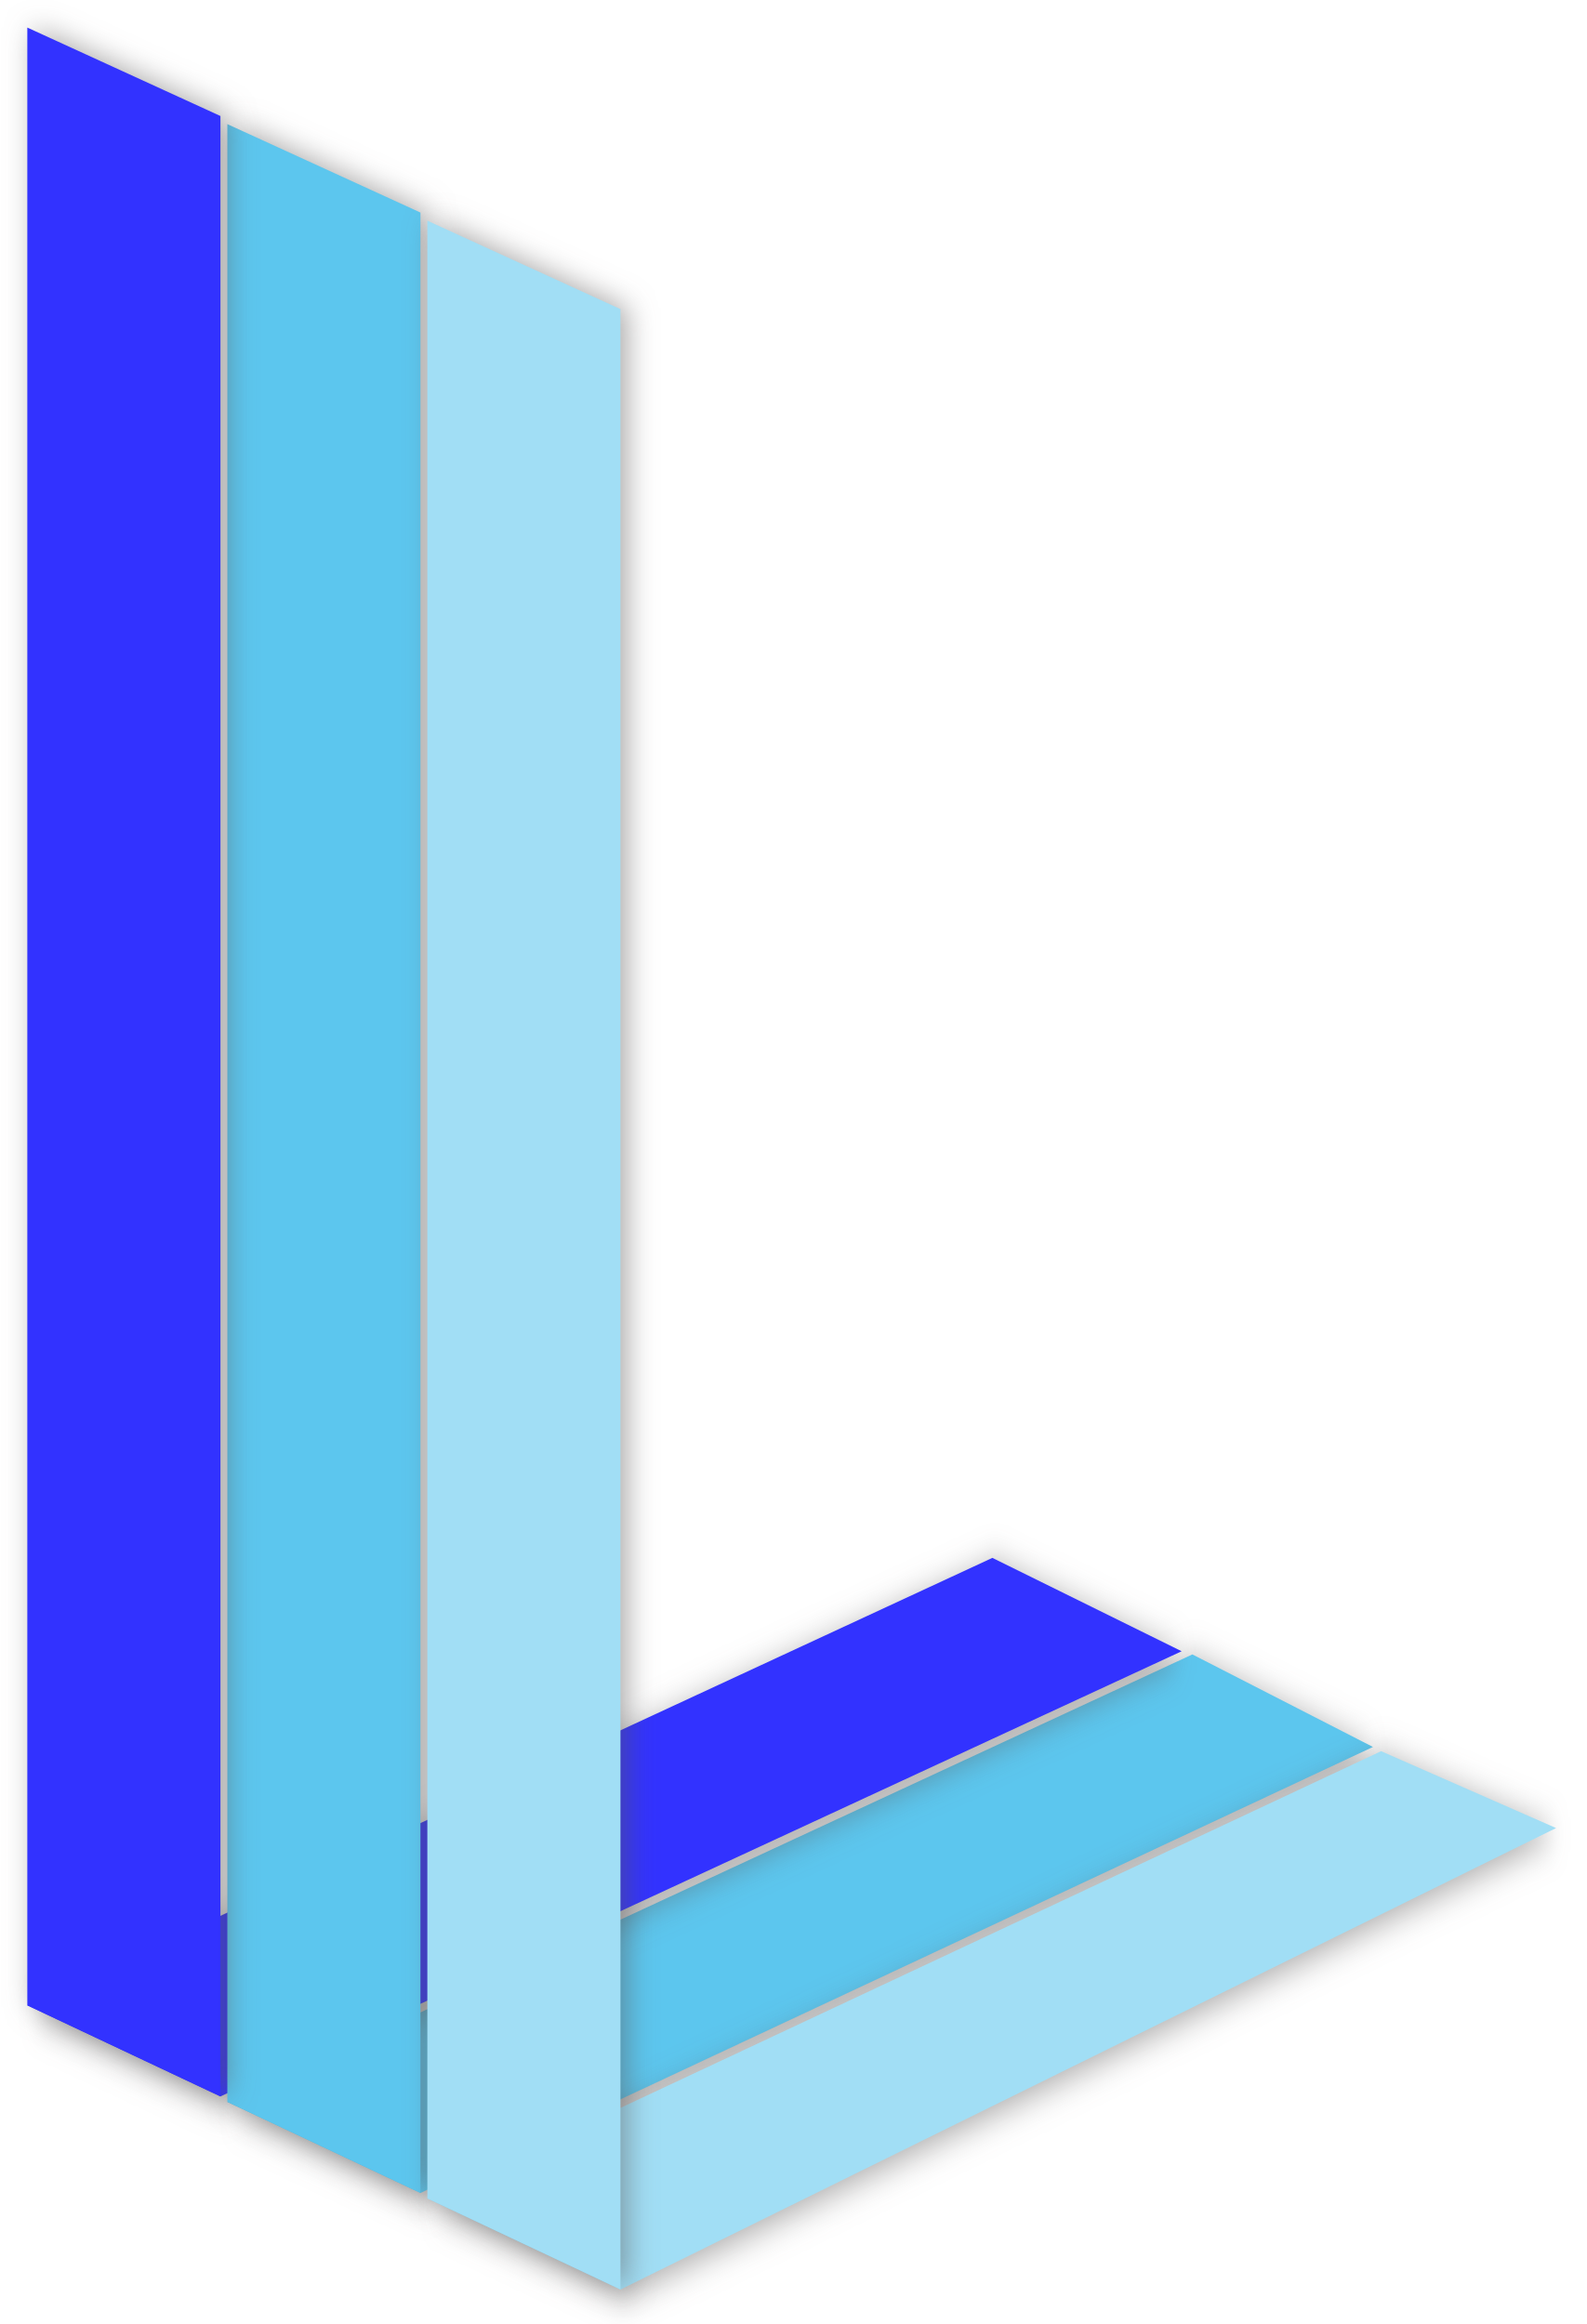
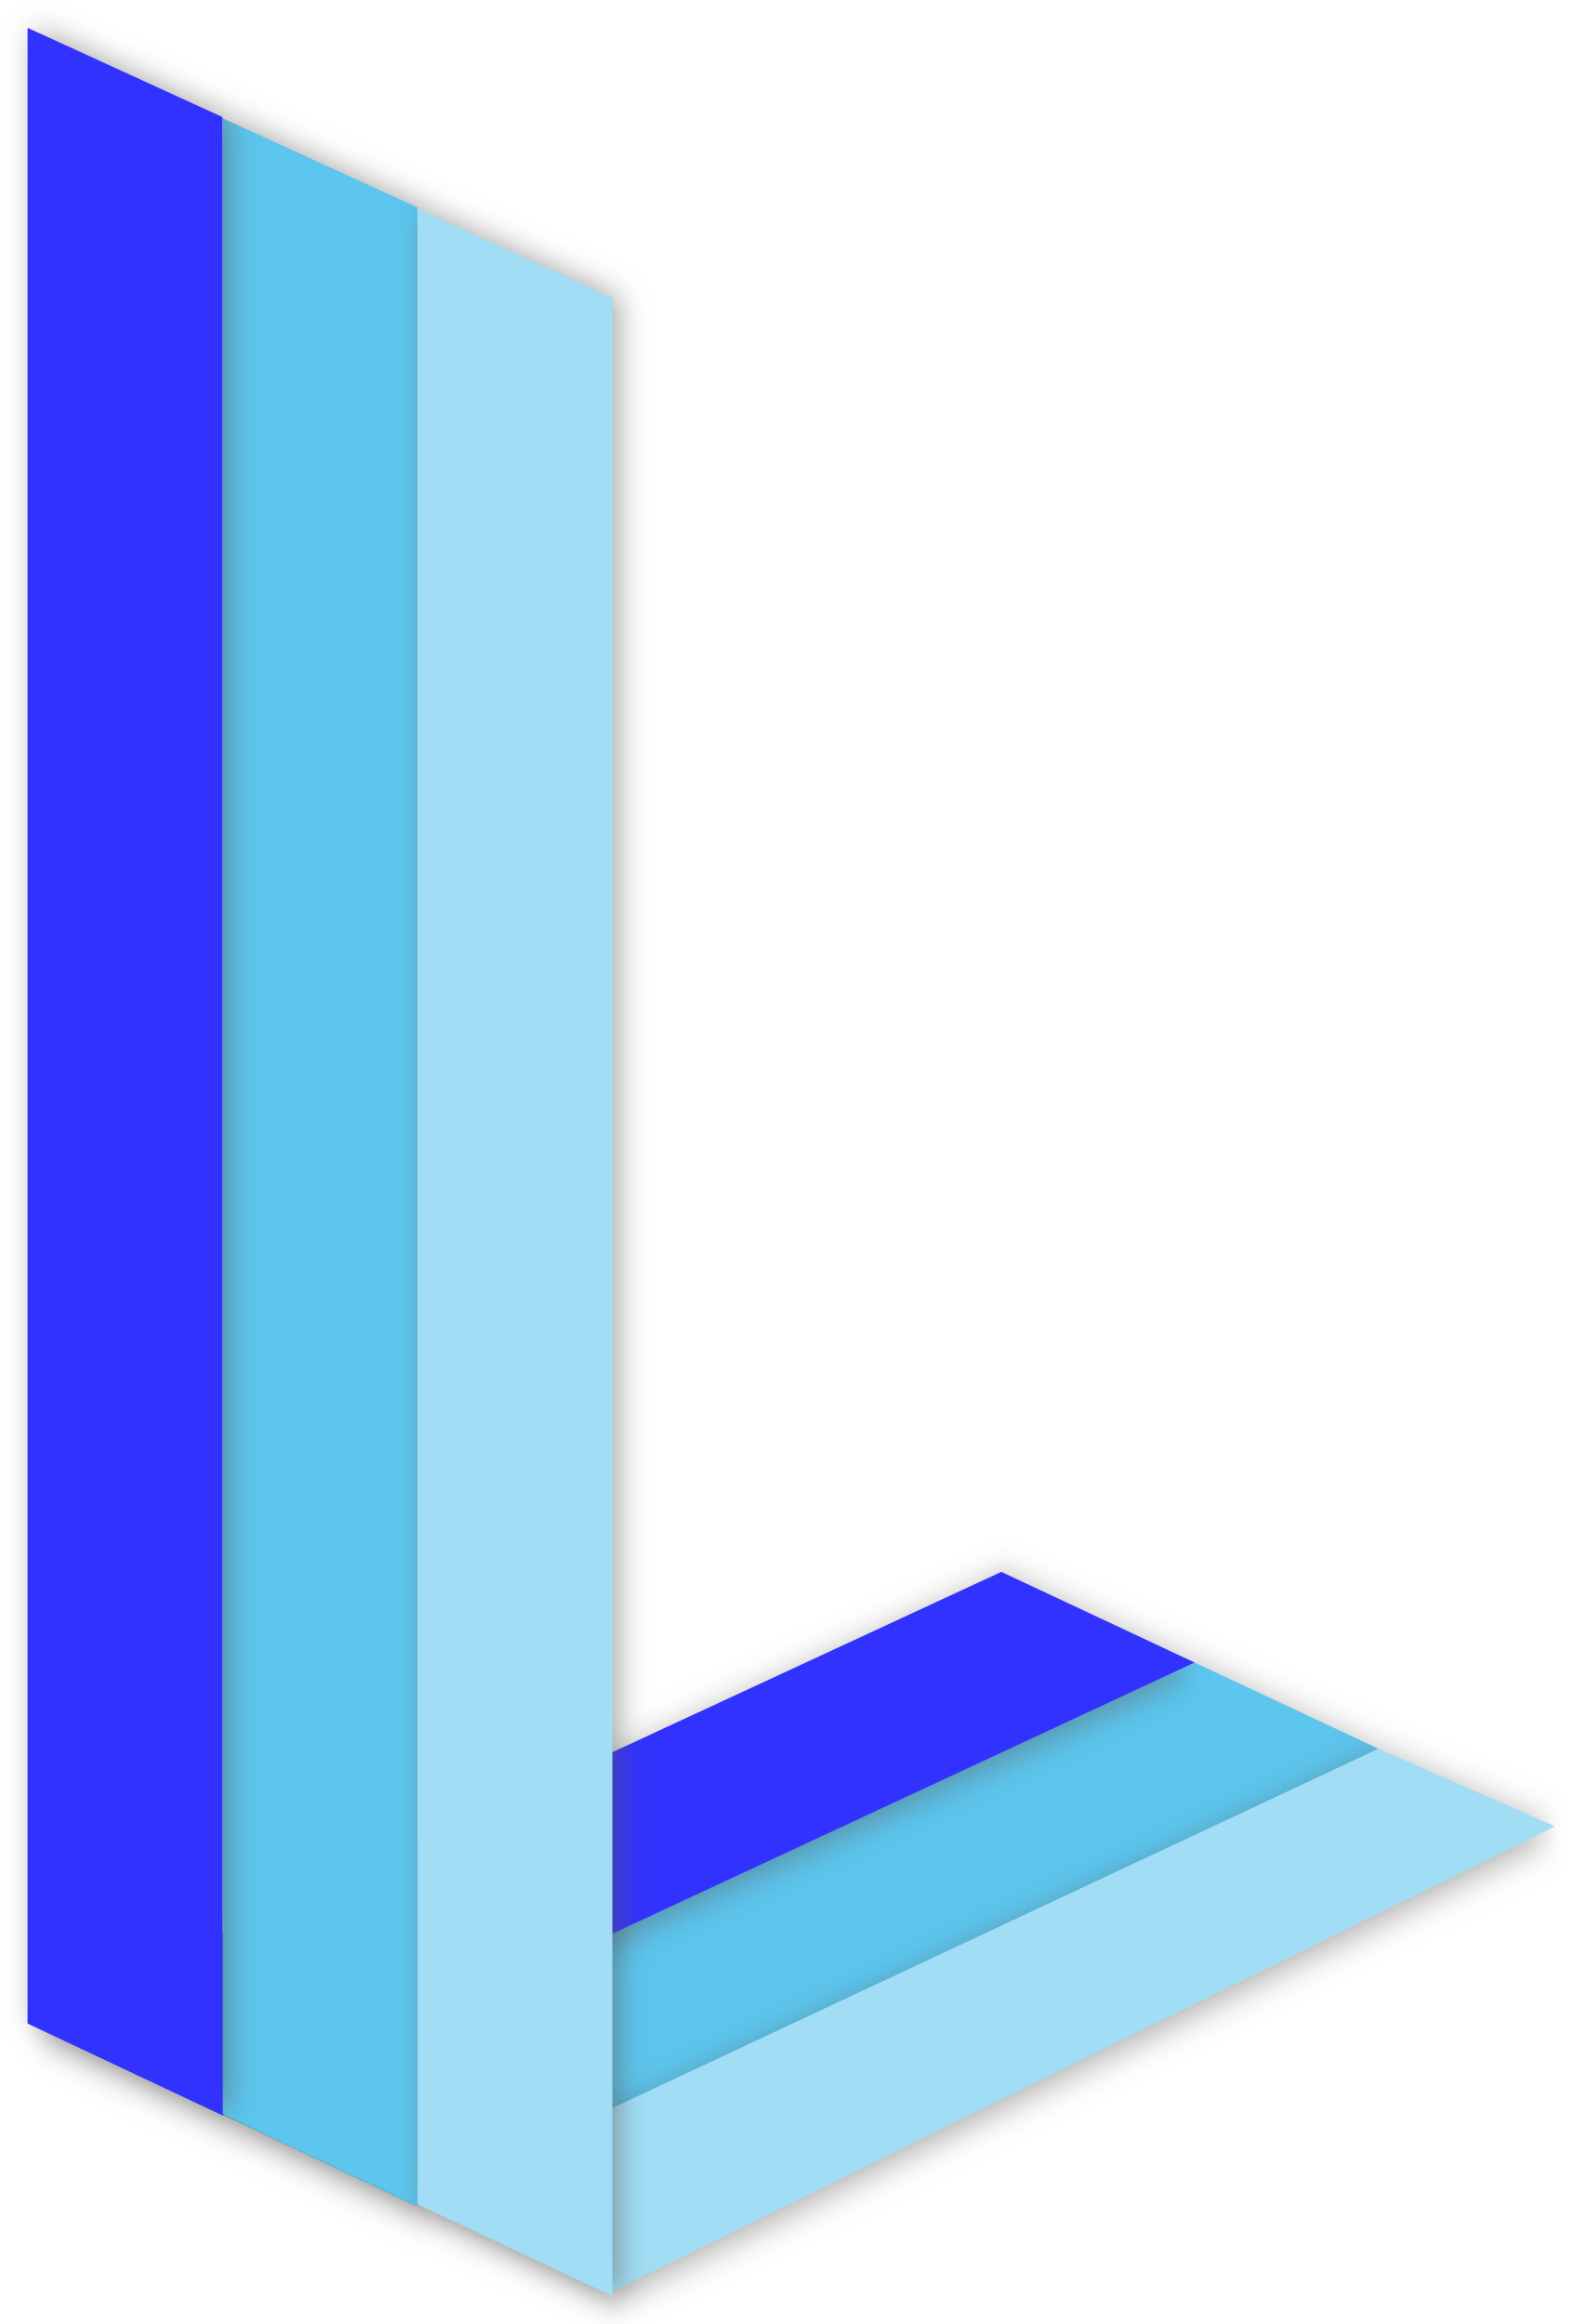
- <svg xmlns="http://www.w3.org/2000/svg" xmlns:xlink="http://www.w3.org/1999/xlink" width="230px" height="337px" viewBox="0 0 230 337" version="1.1">
+ <svg xmlns="http://www.w3.org/2000/svg" xmlns:xlink="http://www.w3.org/1999/xlink" width="228px" height="334px" viewBox="0 0 228 334" version="1.1">
  <defs>
-     <polygon id="path-1" points="216.217 230.178 239.669 209.97 242.034 364.19 219.129 382.649" />
+     <polygon id="path-1" points="215.29 228.761 238.742 208.553 241.108 362.774 219.044 381.867" />
    <filter x="-29.0%" y="-3.8%" width="150.4%" height="107.5%" filterUnits="objectBoundingBox" id="filter-2">
      <feOffset dx="-1" dy="0" in="SourceAlpha" result="shadowOffsetOuter1" />
      <feGaussianBlur stdDeviation="2" in="shadowOffsetOuter1" result="shadowBlurOuter1" />
      <feColorMatrix values="0 0 0 0 0.341   0 0 0 0 0.333   0 0 0 0 0.333  0 0 0 0.5 0" type="matrix" in="shadowBlurOuter1" />
    </filter>
-     <polygon id="path-3" points="187.721 215.401 211.173 195.193 213.539 349.414 190.008 368.976" />
+     <polygon id="path-3" points="187.958 215.036 211.41 194.828 213.776 349.049 190.571 369.13" />
    <filter x="-29.0%" y="-3.7%" width="150.4%" height="107.5%" filterUnits="objectBoundingBox" id="filter-4">
      <feOffset dx="-1" dy="0" in="SourceAlpha" result="shadowOffsetOuter1" />
      <feGaussianBlur stdDeviation="2" in="shadowOffsetOuter1" result="shadowBlurOuter1" />
      <feColorMatrix values="0 0 0 0 0.341   0 0 0 0 0.333   0 0 0 0 0.333  0 0 0 0.5 0" type="matrix" in="shadowBlurOuter1" />
    </filter>
-     <polygon id="path-5" points="145.962 35 173.962 47.824 173.962 335 145.962 321.795" />
+     <polygon id="path-5" points="145 34 173 46.824 173 334 145 320.795" />
    <filter x="-19.6%" y="-2.2%" width="146.4%" height="104.3%" filterUnits="objectBoundingBox" id="filter-6">
      <feOffset dx="1" dy="0" in="SourceAlpha" result="shadowOffsetOuter1" />
      <feGaussianBlur stdDeviation="2" in="shadowOffsetOuter1" result="shadowBlurOuter1" />
      <feColorMatrix values="0 0 0 0 0.343   0 0 0 0 0.333   0 0 0 0 0.333  0 0 0 0.5 0" type="matrix" in="shadowBlurOuter1" />
    </filter>
    <polygon id="path-7" points="116.962 21 144.962 33.824 144.962 321 116.962 307.795" />
    <filter x="-19.6%" y="-2.2%" width="146.4%" height="104.3%" filterUnits="objectBoundingBox" id="filter-8">
      <feOffset dx="1" dy="0" in="SourceAlpha" result="shadowOffsetOuter1" />
      <feGaussianBlur stdDeviation="2" in="shadowOffsetOuter1" result="shadowBlurOuter1" />
      <feColorMatrix values="0 0 0 0 0.343   0 0 0 0 0.333   0 0 0 0 0.333  0 0 0 0.5 0" type="matrix" in="shadowBlurOuter1" />
    </filter>
-     <polygon id="path-9" points="244.163 244.818 267.615 224.61 270.619 377.323 250.117 395.965" />
+     <polygon id="path-9" points="242 242.208 265.452 222 268.455 374.713 247.953 393.354" />
    <filter x="-28.3%" y="-3.8%" width="149.1%" height="107.6%" filterUnits="objectBoundingBox" id="filter-10">
      <feOffset dx="-1" dy="0" in="SourceAlpha" result="shadowOffsetOuter1" />
      <feGaussianBlur stdDeviation="2" in="shadowOffsetOuter1" result="shadowBlurOuter1" />
      <feColorMatrix values="0 0 0 0 0.341   0 0 0 0 0.333   0 0 0 0 0.333  0 0 0 0.5 0" type="matrix" in="shadowBlurOuter1" />
    </filter>
-     <polygon id="path-11" points="174.962 49 202.962 61.824 202.962 349 174.962 335.795" />
+     <polygon id="path-11" points="173 47 201 59.824 201 347 173 333.795" />
    <filter x="-19.6%" y="-2.2%" width="146.4%" height="104.3%" filterUnits="objectBoundingBox" id="filter-12">
      <feOffset dx="1" dy="0" in="SourceAlpha" result="shadowOffsetOuter1" />
      <feGaussianBlur stdDeviation="2" in="shadowOffsetOuter1" result="shadowBlurOuter1" />
      <feColorMatrix values="0 0 0 0 0.343   0 0 0 0 0.333   0 0 0 0 0.333  0 0 0 0.5 0" type="matrix" in="shadowBlurOuter1" />
    </filter>
  </defs>
  <g id="Page-1" stroke="none" stroke-width="1" fill="none" fill-rule="evenodd">
    <g id="-big-blue" transform="translate(-113, -17)">
-       <g id="Rectangle" transform="translate(229.1256, 296.3092) rotate(-114) translate(-229.1256, -296.3092) ">
+       <g id="Rectangle" transform="translate(228.199, 295.2103) rotate(-114) translate(-228.199, -295.2103) ">
        <use fill="black" fill-opacity="1" filter="url(#filter-2)" xlink:href="#path-1" />
        <use fill="#5CC6EE" fill-rule="evenodd" xlink:href="#path-1" />
      </g>
-       <g id="Rectangle" transform="translate(200.6299, 282.0846) rotate(-114) translate(-200.6299, -282.0846) ">
+       <g id="Rectangle" transform="translate(200.8669, 281.9791) rotate(-114) translate(-200.8669, -281.9791) ">
        <use fill="black" fill-opacity="1" filter="url(#filter-4)" xlink:href="#path-3" />
        <use fill="#3232FF" fill-rule="evenodd" xlink:href="#path-3" />
      </g>
      <g id="Rectangle">
        <use fill="black" fill-opacity="1" filter="url(#filter-6)" xlink:href="#path-5" />
        <use fill="#5CC6EE" fill-rule="evenodd" xlink:href="#path-5" />
      </g>
      <g id="Rectangle">
        <use fill="black" fill-opacity="1" filter="url(#filter-8)" xlink:href="#path-7" />
        <use fill="#3232FF" fill-rule="evenodd" xlink:href="#path-7" />
      </g>
-       <g id="Rectangle" transform="translate(257.3909, 310.2873) rotate(-114) translate(-257.3909, -310.2873) ">
+       <g id="Rectangle" transform="translate(255.2276, 307.6772) rotate(-114) translate(-255.2276, -307.6772) ">
        <use fill="black" fill-opacity="1" filter="url(#filter-10)" xlink:href="#path-9" />
        <use fill="#A1DEF5" fill-rule="evenodd" xlink:href="#path-9" />
      </g>
      <g id="Rectangle">
        <use fill="black" fill-opacity="1" filter="url(#filter-12)" xlink:href="#path-11" />
        <use fill="#A1DEF5" fill-rule="evenodd" xlink:href="#path-11" />
      </g>
    </g>
  </g>
</svg>
